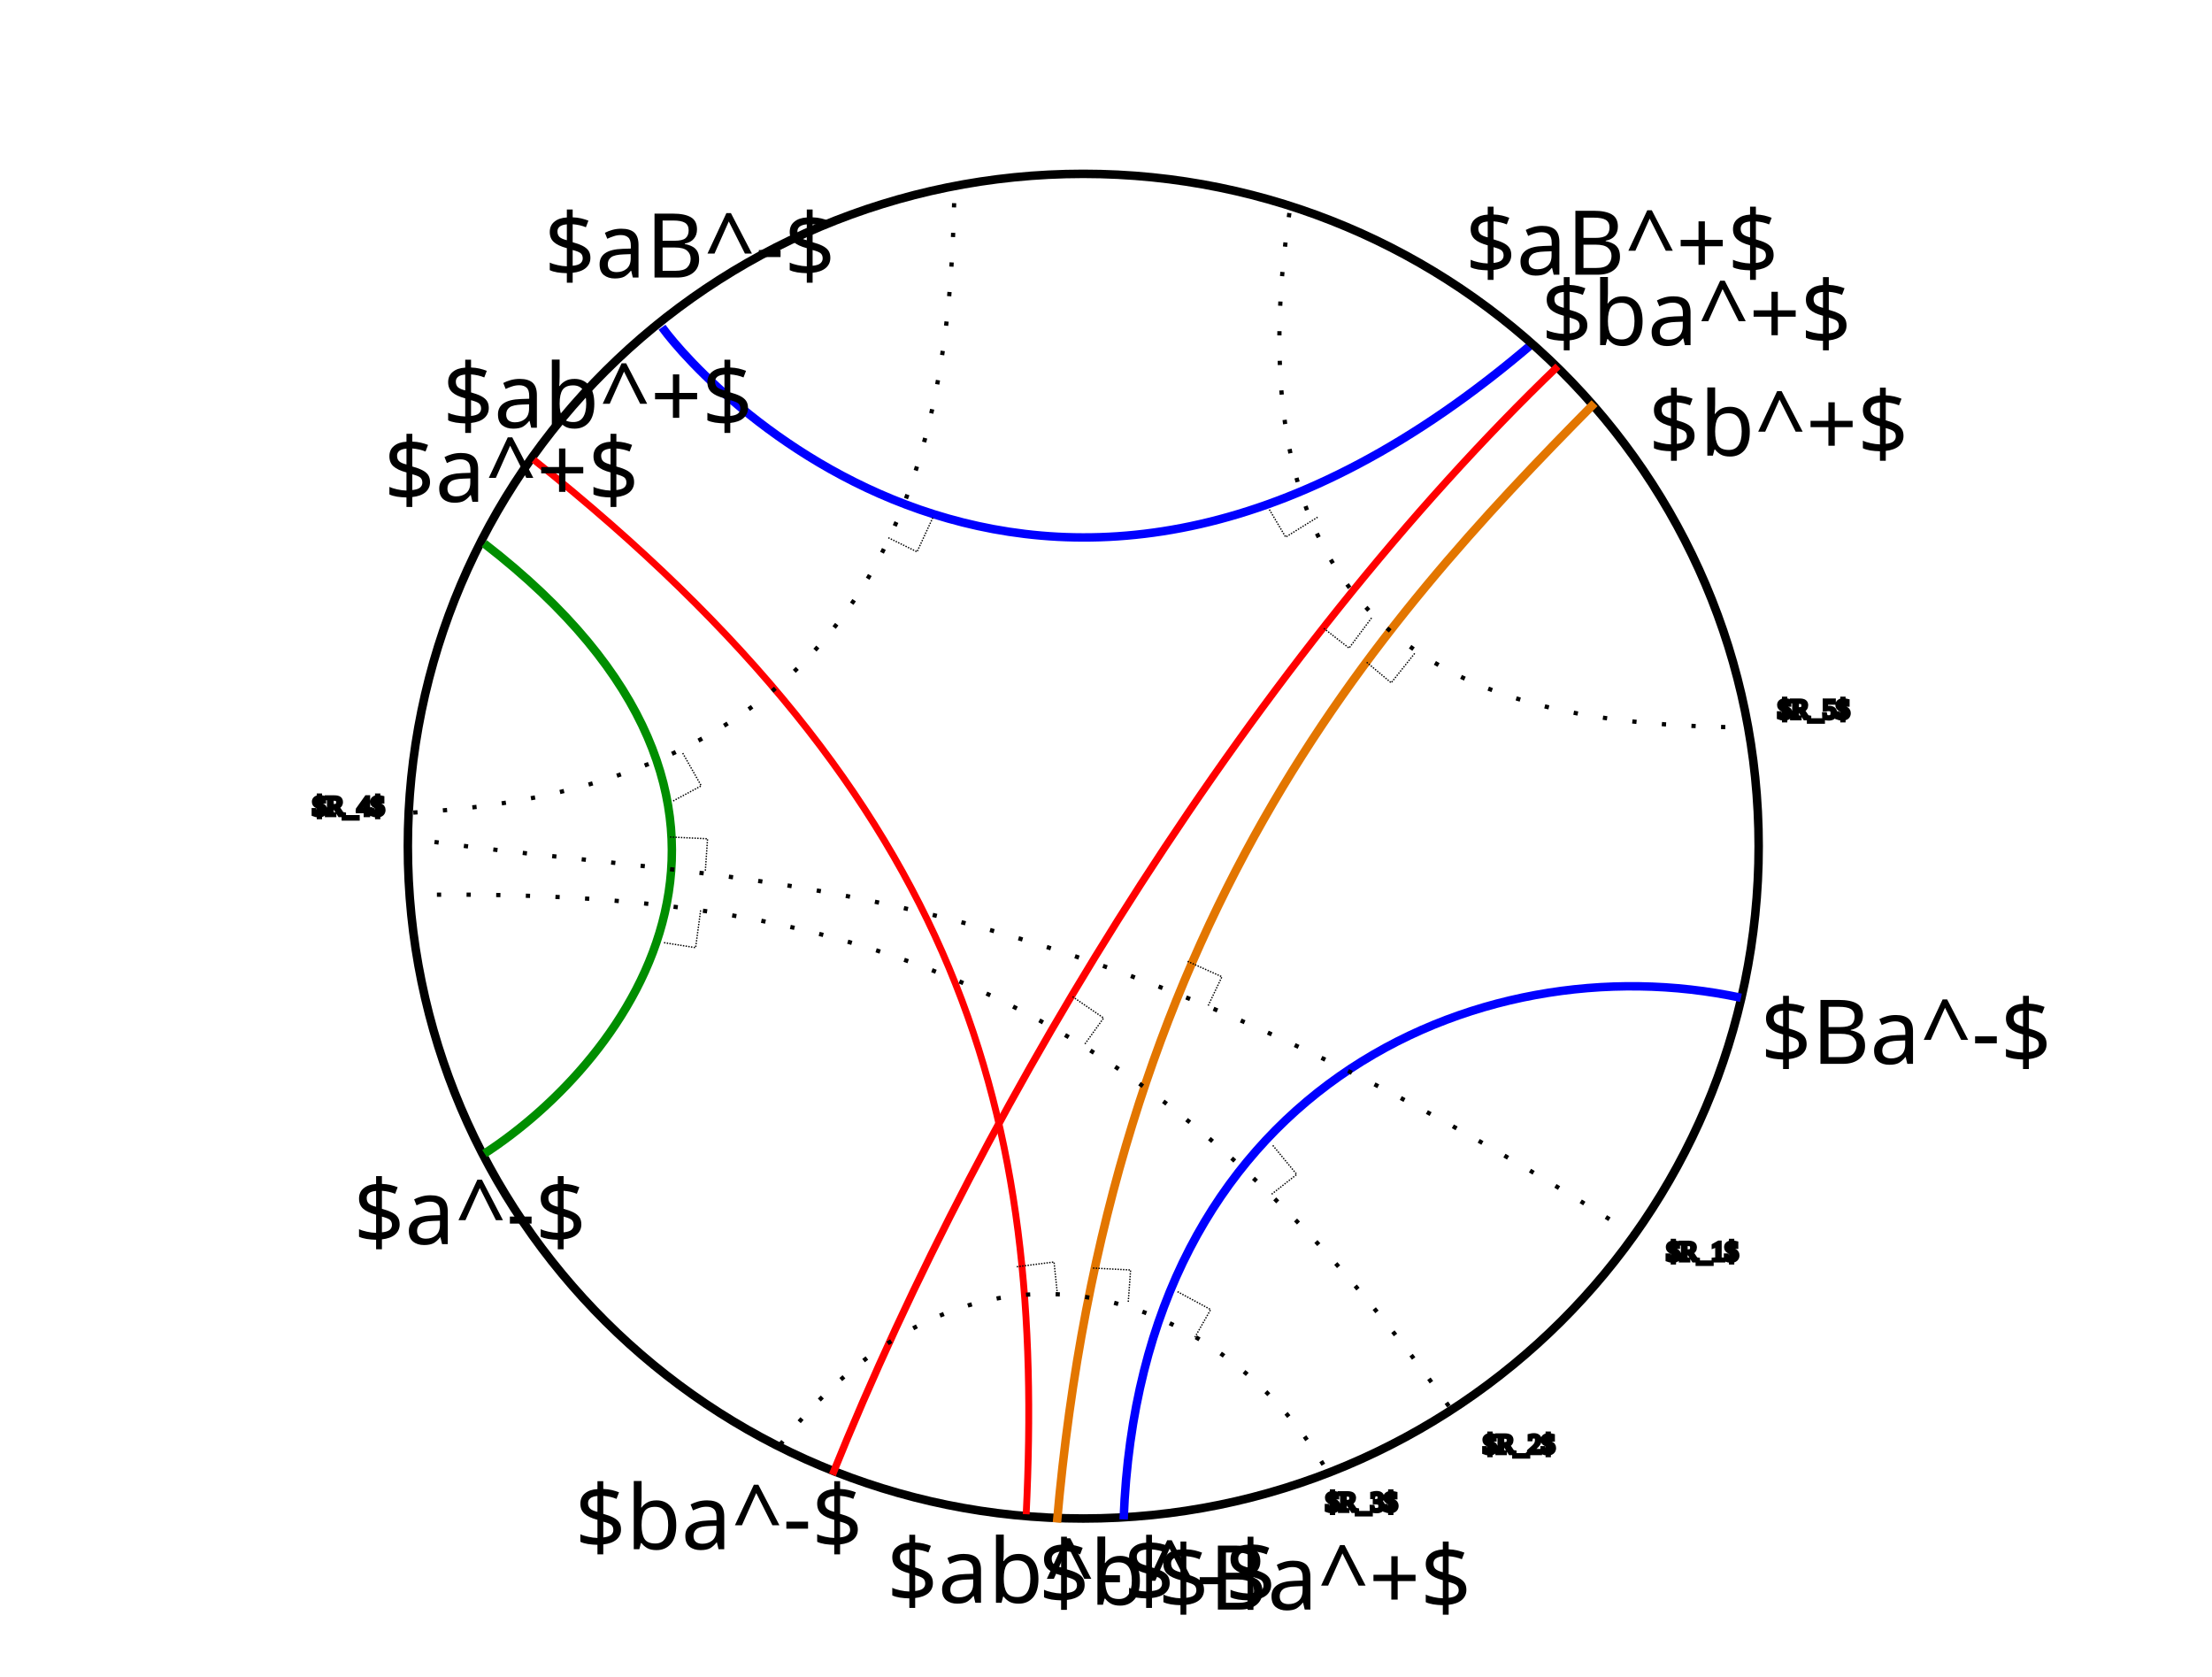
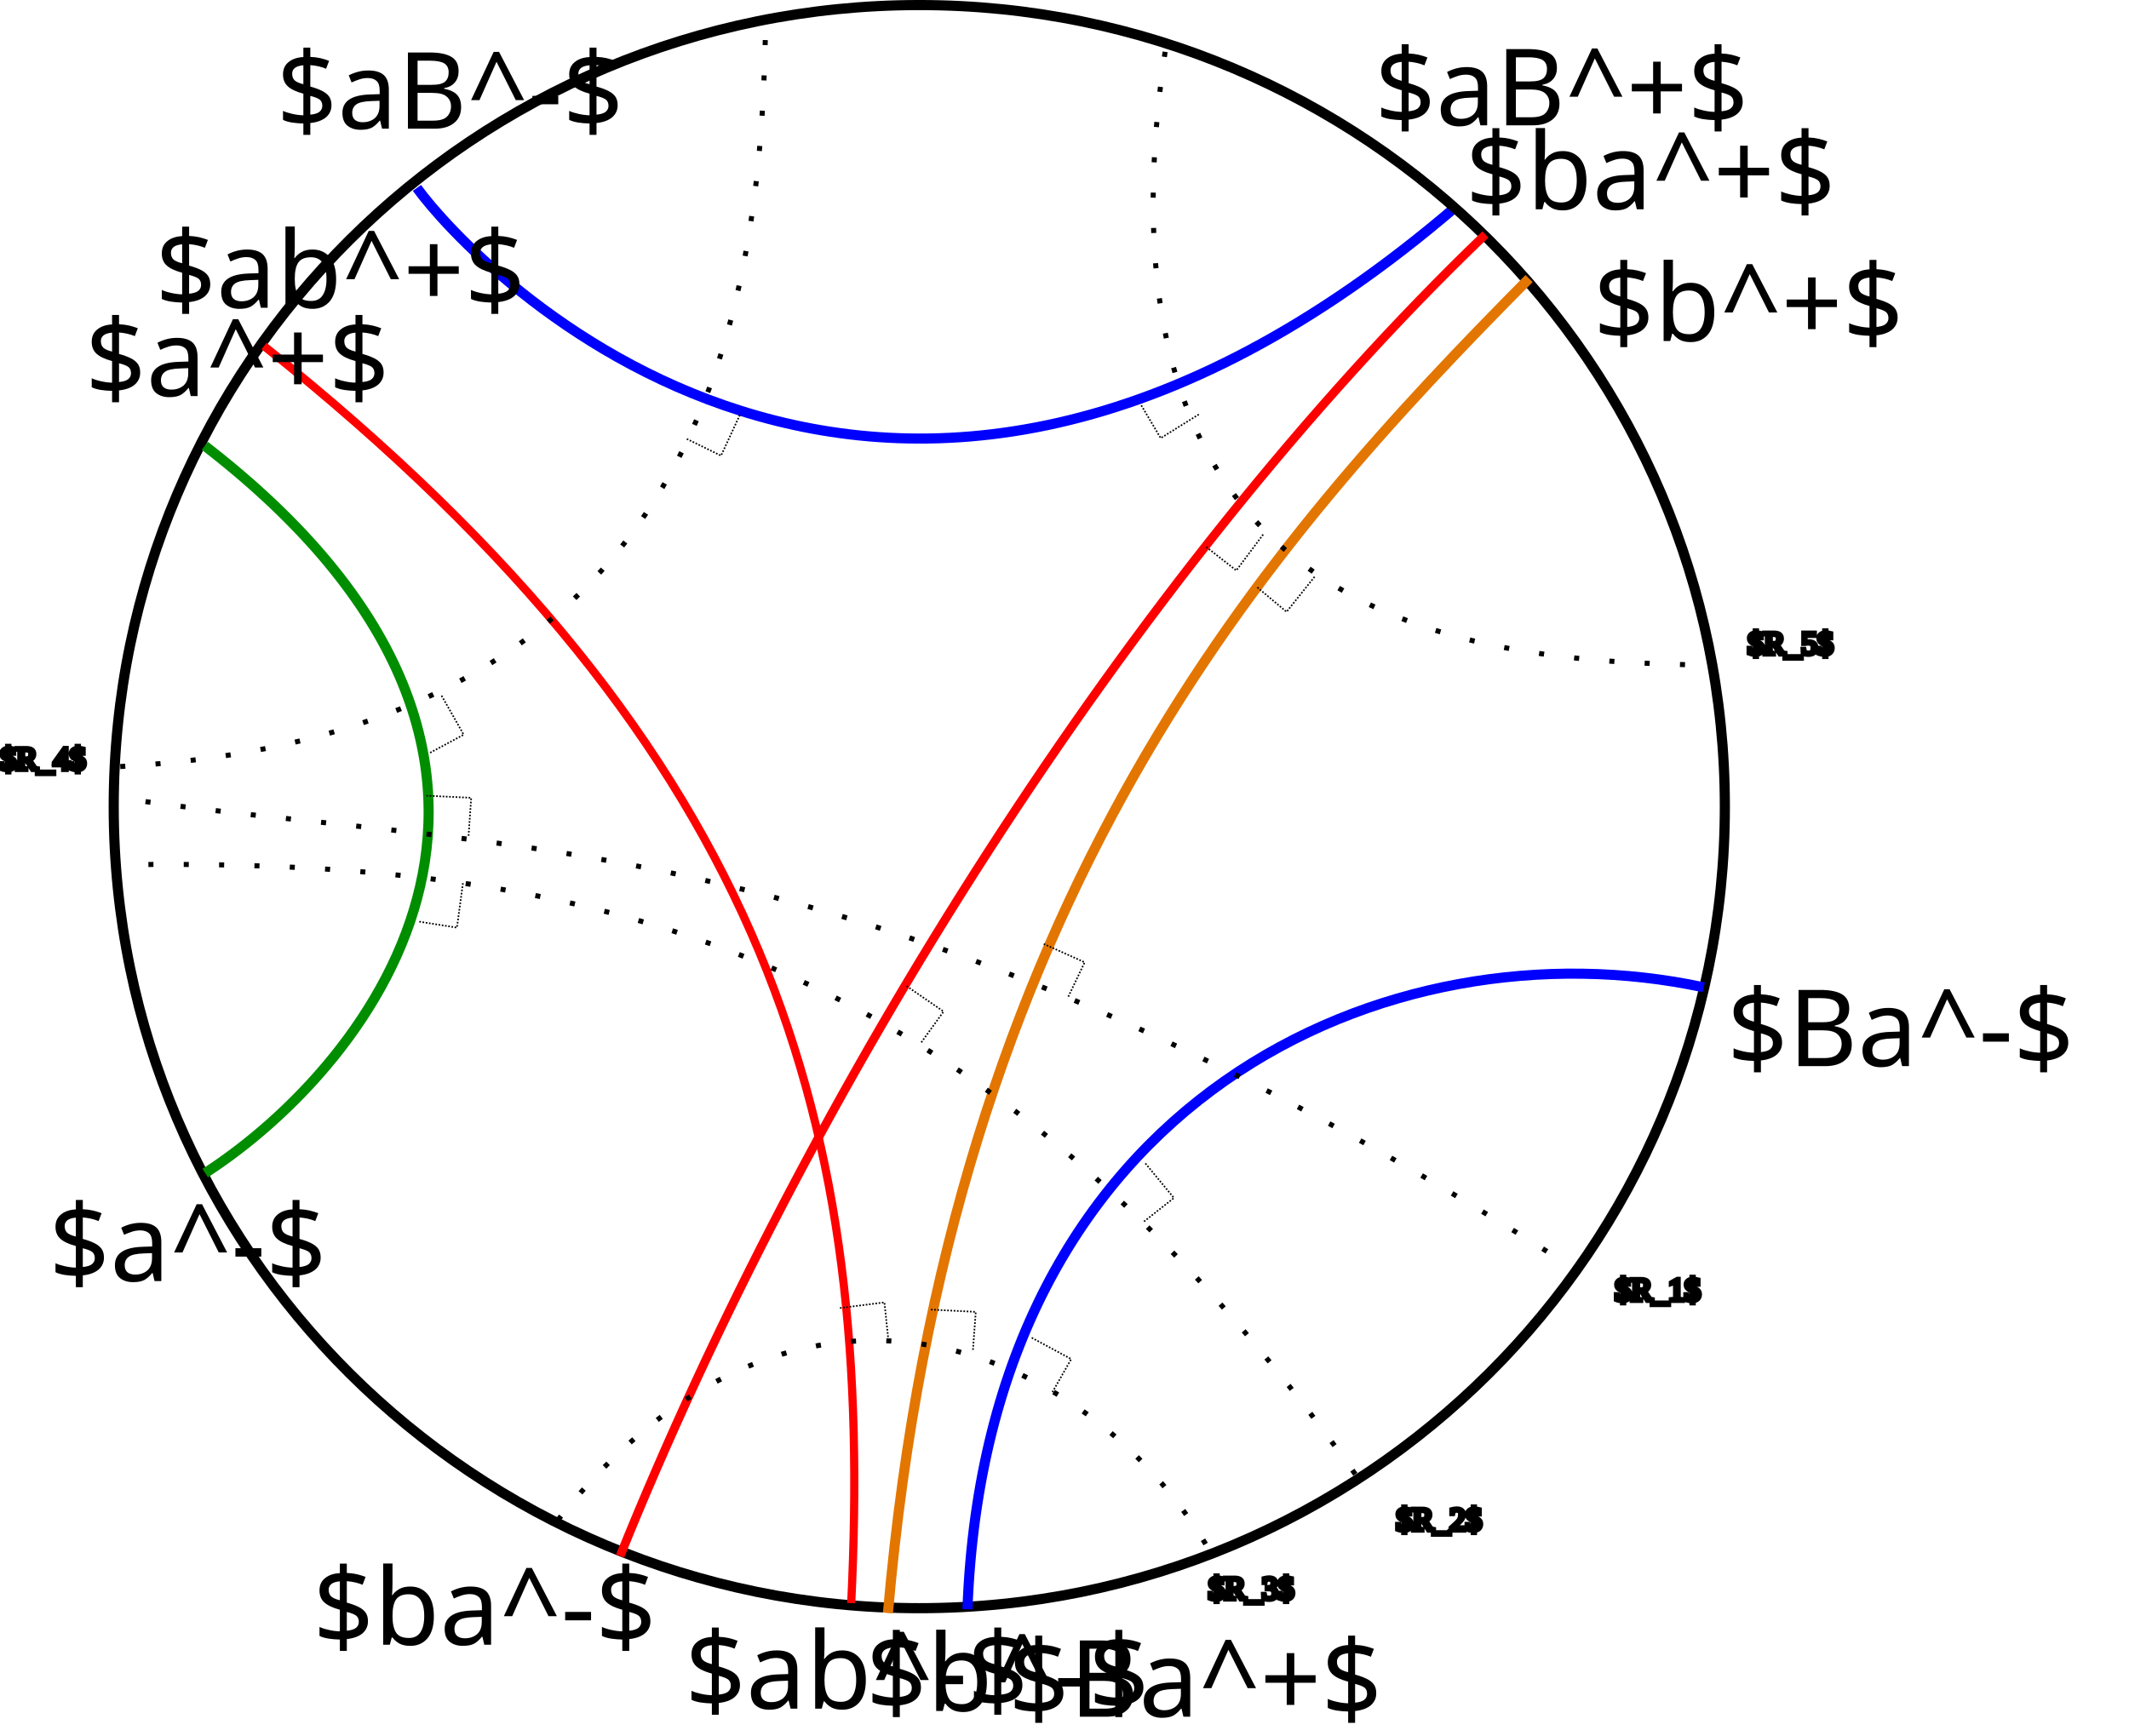
- <svg xmlns="http://www.w3.org/2000/svg" width="261.187mm" height="197.896mm" viewBox="0 0 261.187 197.896" version="1.1" id="svg8">
+ <svg xmlns="http://www.w3.org/2000/svg" width="210.771mm" height="171.861mm" viewBox="0 0 210.771 171.861" version="1.1" id="svg8">
  <defs id="defs2">
    <rect x="644.477" y="100.005" width="63.64" height="68.69" id="rect4" />
    <marker style="overflow:visible" id="marker2263" refX="0" refY="0" orient="auto">
      <path transform="scale(0.8)" style="fill:none;fill-opacity:0.75;fill-rule:evenodd;stroke:#e37600;stroke-width:1pt;stroke-opacity:1" d="M 0,5.65 V -5.65" id="path2261" />
    </marker>
    <marker style="overflow:visible" id="DotS" refX="0" refY="0" orient="auto">
      <path transform="matrix(0.2,0,0,0.2,1.48,0.2)" style="fill:#e37600;fill-opacity:1;fill-rule:evenodd;stroke:#e37600;stroke-width:1pt;stroke-opacity:1" d="m -2.5,-1 c 0,2.76 -2.24,5 -5,5 -2.76,0 -5,-2.24 -5,-5 0,-2.76 2.24,-5 5,-5 2.76,0 5,2.24 5,5 z" id="path906" />
    </marker>
    <marker style="overflow:visible" id="marker1201" refX="0" refY="0" orient="auto">
      <path transform="matrix(-0.4,0,0,-0.4,-4,0)" style="fill:#0000ff;fill-opacity:1;fill-rule:evenodd;stroke:#0000ff;stroke-width:1pt;stroke-opacity:1" d="M 0,0 5,-5 -12.5,0 5,5 Z" id="path1199" />
    </marker>
    <marker style="overflow:visible" id="Arrow1Lend" refX="0" refY="0" orient="auto">
      <path transform="matrix(-0.8,0,0,-0.8,-10,0)" style="fill:#0000ff;fill-opacity:1;fill-rule:evenodd;stroke:#0000ff;stroke-width:1pt;stroke-opacity:1" d="M 0,0 5,-5 -12.5,0 5,5 Z" id="path842" />
    </marker>
    <marker style="overflow:visible" id="marker1123" refX="0" refY="0" orient="auto">
      <path transform="matrix(-0.4,0,0,-0.4,-4,0)" style="fill:#0000ff;fill-opacity:1;fill-rule:evenodd;stroke:#0000ff;stroke-width:1pt;stroke-opacity:1" d="M 0,0 5,-5 -12.5,0 5,5 Z" id="path1121" />
    </marker>
    <marker style="overflow:visible" id="Arrow1Mend" refX="0" refY="0" orient="auto">
      <path transform="matrix(-0.4,0,0,-0.4,-4,0)" style="fill:#0000ff;fill-opacity:1;fill-rule:evenodd;stroke:#0000ff;stroke-width:1pt;stroke-opacity:1" d="M 0,0 5,-5 -12.5,0 5,5 Z" id="path848" />
    </marker>
    <rect x="644.477" y="100.005" width="63.64" height="68.69" id="rect4-5" />
    <rect x="644.477" y="100.005" width="63.64" height="68.69" id="rect4-5-6" />
    <rect x="644.477" y="100.005" width="63.64" height="68.69" id="rect4-5-6-1" />
    <rect x="644.477" y="100.005" width="63.64" height="68.69" id="rect4-5-6-1-0" />
    <pattern id="EMFhbasepattern" patternUnits="userSpaceOnUse" width="6" height="6" x="0" y="0" />
  </defs>
-   <g id="layer1" transform="translate(0.6274643,-23.99576)">
+   <g id="layer1" transform="translate(-36.27089,-44.01734)">
    <path style="fill:none;stroke:#0000ff;stroke-width:1;stroke-linecap:butt;stroke-linejoin:miter;stroke-miterlimit:4;stroke-dasharray:none;stroke-opacity:1" d="m 77.545,62.624 c 5.429,7.5 45.856,50.773 102.885,1.842" id="path1393-8-5" />
    <ellipse style="fill:none;stroke:#000000;stroke-width:1.005;stroke-miterlimit:4;stroke-dasharray:none;stroke-opacity:1" id="path833" cx="127.28" cy="123.892" rx="79.751" ry="79.373" />
    <path style="fill:none;stroke:#ff0000;stroke-width:0.809;stroke-linecap:butt;stroke-linejoin:miter;stroke-miterlimit:4;stroke-dasharray:none;stroke-opacity:1" d="M 120.542,202.762 C 122.798,156.095 113.359,118.908 62.411,78.288" id="path835" />
    <path style="fill:none;stroke:#ff0000;stroke-width:0.863;stroke-linecap:butt;stroke-linejoin:miter;stroke-miterlimit:4;stroke-dasharray:none;stroke-opacity:1" d="M 97.661,198.099 C 116.009,152.587 147.907,101.249 183.33,67.233" id="path837" />
    <path style="fill:none;stroke:#e37600;stroke-width:1;stroke-linecap:butt;stroke-linejoin:miter;stroke-miterlimit:4;stroke-dasharray:none;stroke-opacity:1" d="M 187.65,71.596 C 161.854,97.665 130.367,132.601 124.177,203.738" id="path1393-8" />
    <text xml:space="preserve" style="font-style:normal;font-weight:normal;font-size:10.583px;line-height:1.25;font-family:sans-serif;fill:#000000;fill-opacity:1;stroke:none;stroke-width:0.265" x="181.348" y="64.745" id="text1461-1">
      <tspan id="tspan1459-1" x="181.348" y="64.745" style="stroke-width:0.265">$ba^+$</tspan>
    </text>
    <text xml:space="preserve" style="font-style:normal;font-weight:normal;font-size:10.583px;line-height:1.25;font-family:sans-serif;fill:#000000;fill-opacity:1;stroke:none;stroke-width:0.265" x="67.246" y="206.886" id="text1461-1-9">
      <tspan id="tspan1459-1-5" x="67.246" y="206.886" style="stroke-width:0.265">$ba^-$</tspan>
    </text>
    <text xml:space="preserve" style="font-style:normal;font-weight:normal;font-size:10.583px;line-height:1.25;font-family:sans-serif;fill:#000000;fill-opacity:1;stroke:none;stroke-width:0.265" x="51.633" y="74.493" id="text1461-1-6">
      <tspan id="tspan1459-1-8" x="51.633" y="74.493" style="stroke-width:0.265">$ab^+$</tspan>
    </text>
    <text xml:space="preserve" style="font-style:normal;font-weight:normal;font-size:10.583px;line-height:1.25;font-family:sans-serif;fill:#000000;fill-opacity:1;stroke:none;stroke-width:0.265" x="104.076" y="213.213" id="text1461-1-6-0">
      <tspan id="tspan1459-1-8-5" x="104.076" y="213.213" style="stroke-width:0.265">$ab^-$</tspan>
    </text>
    <text xml:space="preserve" style="font-style:normal;font-weight:normal;font-size:10.583px;line-height:1.25;font-family:sans-serif;fill:#000000;fill-opacity:1;stroke:none;stroke-width:0.265" x="121.992" y="213.444" id="text1461-5-2">
      <tspan id="tspan1459-0-8" x="121.992" y="213.444" style="stroke-width:0.265">$b^-$</tspan>
    </text>
    <text xml:space="preserve" style="font-style:normal;font-weight:normal;font-size:10.583px;line-height:1.25;font-family:sans-serif;fill:#000000;fill-opacity:1;stroke:none;stroke-width:0.265" x="194.006" y="77.785" id="text1461-5-3">
      <tspan id="tspan1459-0-1" x="194.006" y="77.785" style="stroke-width:0.265">$b^+$</tspan>
    </text>
    <path style="fill:none;stroke:#0000ff;stroke-width:1;stroke-linecap:butt;stroke-linejoin:miter;stroke-miterlimit:4;stroke-dasharray:none;stroke-opacity:1" d="m 204.939,141.787 c -31.133,-6.669 -71.011,10.853 -72.89,61.585" id="path1393-8-5-2" />
    <path style="fill:none;stroke:#008e00;stroke-width:1;stroke-linecap:butt;stroke-linejoin:miter;stroke-miterlimit:4;stroke-dasharray:none;stroke-opacity:1" d="m 56.549,88.165 c 40.13,31.028 16.712,61.214 0.035,72.013" id="path1393-8-53" />
    <text xml:space="preserve" style="font-style:normal;font-weight:normal;font-size:10.583px;line-height:1.25;font-family:sans-serif;fill:#000000;fill-opacity:1;stroke:none;stroke-width:0.265" x="44.696" y="83.24" id="text1461-5-3-3">
      <tspan id="tspan1459-0-1-9" x="44.696" y="83.24" style="stroke-width:0.265">$a^+$</tspan>
    </text>
    <text xml:space="preserve" style="font-style:normal;font-weight:normal;font-size:10.583px;line-height:1.25;font-family:sans-serif;fill:#000000;fill-opacity:1;stroke:none;stroke-width:0.265" x="41.11" y="170.873" id="text1461-5-3-3-0">
      <tspan id="tspan1459-0-1-9-0" x="41.11" y="170.873" style="stroke-width:0.265">$a^-$</tspan>
    </text>
    <text xml:space="preserve" style="font-style:normal;font-weight:normal;font-size:10.583px;line-height:1.25;font-family:sans-serif;fill:#000000;fill-opacity:1;stroke:none;stroke-width:0.265" x="172.366" y="56.427" id="text1461-8">
      <tspan id="tspan1459-8" x="172.366" y="56.427" style="stroke-width:0.265">$aB^+$</tspan>
    </text>
    <text xml:space="preserve" style="font-style:normal;font-weight:normal;font-size:10.583px;line-height:1.25;font-family:sans-serif;fill:#000000;fill-opacity:1;stroke:none;stroke-width:0.265" x="63.633" y="56.761" id="text1461-8-4">
      <tspan id="tspan1459-8-0" x="63.633" y="56.761" style="stroke-width:0.265">$aB^-$</tspan>
    </text>
    <text xml:space="preserve" style="font-style:normal;font-weight:normal;font-size:10.583px;line-height:1.25;font-family:sans-serif;fill:#000000;fill-opacity:1;stroke:none;stroke-width:0.265" x="136.089" y="214.012" id="text1461-8-4-7">
      <tspan id="tspan1459-8-0-8" x="136.089" y="214.012" style="stroke-width:0.265">$Ba^+$</tspan>
    </text>
    <text xml:space="preserve" style="font-style:normal;font-weight:normal;font-size:10.583px;line-height:1.25;font-family:sans-serif;fill:#000000;fill-opacity:1;stroke:none;stroke-width:0.265" x="207.241" y="149.589" id="text1461-8-4-7-8">
      <tspan id="tspan1459-8-0-8-9" x="207.241" y="149.589" style="stroke-width:0.265">$Ba^-$</tspan>
    </text>
    <path style="fill:none;stroke:#000000;stroke-width:0.5;stroke-dasharray:0.5, 3;stroke-dashoffset:0;stroke-opacity:1" d="m 47.214,122.885 c 38.103,5.903 74.353,1.434 145.731,47.293" id="path1" />
    <path style="fill:none;stroke:#000000;stroke-width:0.5;stroke-dasharray:0.5, 3;stroke-dashoffset:0;stroke-opacity:1" d="M 48.176,119.924 C 104.595,116.729 111.422,77 112.038,47.805" id="path1-3" />
    <path style="fill:none;stroke:#000000;stroke-width:0.5;stroke-dasharray:0.5, 3;stroke-dashoffset:0;stroke-opacity:1" d="m 151.618,49.15 c -8.376,56.77 29.689,60.425 53.994,60.728" id="path1-3-9" />
    <path style="fill:none;stroke:#000000;stroke-width:0.5;stroke-dasharray:0.5, 3;stroke-dashoffset:0;stroke-opacity:1" d="m 47.462,129.659 c 46.71,-0.755 85.553,7.355 123.678,61.311" id="path2" />
    <path style="fill:none;stroke:#000000;stroke-width:0.5;stroke-dasharray:0.5, 3;stroke-dashoffset:0;stroke-opacity:1" d="m 91.503,194.536 c 24.123,-30.602 53.517,-16.483 64.757,3.452" id="path3" />
    <text xml:space="preserve" transform="matrix(0.2645833,0,0,0.2645833,38.77377,79.42856)" id="text4" style="white-space:pre;shape-inside:url(#rect4);display:inline;fill:none;stroke:#000000;stroke-width:1.89;stroke-dasharray:none;stroke-dashoffset:0;stroke-opacity:1">
-       <tspan x="644.477" y="110.954" id="tspan1">$R_5$</tspan>
+       <tspan x="644.477" y="110.954" id="tspan6">$R_5$</tspan>
    </text>
    <text xml:space="preserve" transform="matrix(0.2645833,0,0,0.2645833,-134.2372,90.85993)" id="text4-4" style="white-space:pre;shape-inside:url(#rect4-5);display:inline;fill:none;stroke:#000000;stroke-width:1.89;stroke-dasharray:none;stroke-dashoffset:0;stroke-opacity:1">
-       <tspan x="644.477" y="110.954" id="tspan2">$R_4$</tspan>
+       <tspan x="644.477" y="110.954" id="tspan7">$R_4$</tspan>
    </text>
    <text xml:space="preserve" transform="matrix(0.2645833,0,0,0.2645833,25.63275,143.4353)" id="text4-4-4" style="white-space:pre;shape-inside:url(#rect4-5-6);display:inline;fill:none;stroke:#000000;stroke-width:1.89;stroke-dasharray:none;stroke-dashoffset:0;stroke-opacity:1">
-       <tspan x="644.477" y="110.954" id="tspan3">$R_1$</tspan>
+       <tspan x="644.477" y="110.954" id="tspan8">$R_1$</tspan>
    </text>
    <text xml:space="preserve" transform="matrix(0.2645833,0,0,0.2645833,3.976629,166.1835)" id="text4-4-4-9" style="white-space:pre;shape-inside:url(#rect4-5-6-1);display:inline;fill:none;stroke:#000000;stroke-width:1.89;stroke-dasharray:none;stroke-dashoffset:0;stroke-opacity:1">
-       <tspan x="644.477" y="110.954" id="tspan4">$R_2$</tspan>
+       <tspan x="644.477" y="110.954" id="tspan9">$R_2$</tspan>
    </text>
    <text xml:space="preserve" transform="matrix(0.2645833,0,0,0.2645833,-14.61365,173.0091)" id="text4-4-4-9-3" style="white-space:pre;shape-inside:url(#rect4-5-6-1-0);display:inline;fill:none;stroke:#000000;stroke-width:1.89;stroke-dasharray:none;stroke-dashoffset:0;stroke-opacity:1">
-       <tspan x="644.477" y="110.954" id="tspan5">$R_3$</tspan>
+       <tspan x="644.477" y="110.954" id="tspan10">$R_3$</tspan>
    </text>
    <path style="fill:none;stroke:#000000;stroke-width:0.161;stroke-dasharray:0.161, 0.161;stroke-dashoffset:0;stroke-opacity:1" d="m 79.988,112.905 2.19,3.863 -3.339,1.794" id="path4-8-3" />
    <path style="fill:none;stroke:#000000;stroke-width:0.161;stroke-dasharray:0.161, 0.161;stroke-dashoffset:0;stroke-opacity:1" d="m 126.026,141.665 3.66,2.514 -2.216,3.075" id="path4-8-3-5" />
    <path style="fill:none;stroke:#000000;stroke-width:0.161;stroke-dasharray:0.161, 0.161;stroke-dashoffset:0;stroke-opacity:1" d="m 128.436,173.698 4.435,0.225 -0.278,3.78" id="path4-8-3-5-7" />
    <path style="fill:none;stroke:#000000;stroke-width:0.161;stroke-dasharray:0.161, 0.161;stroke-dashoffset:0;stroke-opacity:1" d="m 138.415,176.488 3.908,2.108 -1.874,3.295" id="path4-8-3-5-7-6" />
    <path style="fill:none;stroke:#000000;stroke-width:0.161;stroke-dasharray:0.161, 0.161;stroke-dashoffset:0;stroke-opacity:1" d="m 78.484,122.809 4.435,0.207 -0.262,3.781" id="path4-8-3-2" />
    <path style="fill:none;stroke:#000000;stroke-width:0.161;stroke-dasharray:0.161, 0.161;stroke-dashoffset:0;stroke-opacity:1" d="m 139.603,137.49 4.051,1.817 -1.629,3.423" id="path4-8-3-2-7" />
    <path style="fill:none;stroke:#000000;stroke-width:0.161;stroke-dasharray:0.161, 0.161;stroke-dashoffset:0;stroke-opacity:1" d="m 149.665,159.218 2.826,3.425 -2.978,2.345" id="path4-8-3-5-7-3" />
    <path style="fill:none;stroke:#000000;stroke-width:0.161;stroke-dasharray:0.161, 0.161;stroke-dashoffset:0;stroke-opacity:1" d="m 82.101,131.472 -0.593,4.4 -3.744,-0.591" id="path4-8-3-5-7-62-4" />
    <path style="fill:none;stroke:#000000;stroke-width:0.161;stroke-dasharray:0.161, 0.161;stroke-dashoffset:0;stroke-opacity:1" d="m 119.425,173.545 4.404,-0.562 0.395,3.77" id="path4-8-3-5-7-62-43" />
    <path style="fill:none;stroke:#000000;stroke-width:0.161;stroke-dasharray:0.161, 0.161;stroke-dashoffset:0;stroke-opacity:1" d="m 166.412,101.134 -2.772,3.469 -2.907,-2.433" id="path4-8-3-5-7-62-9" />
    <path style="fill:none;stroke:#000000;stroke-width:0.161;stroke-dasharray:0.161, 0.161;stroke-dashoffset:0;stroke-opacity:1" d="m 161.321,96.947 -2.655,3.559 -2.986,-2.334" id="path4-8-3-5-7-62-9-7" />
    <path style="fill:none;stroke:#000000;stroke-width:0.161;stroke-dasharray:0.161, 0.161;stroke-dashoffset:0;stroke-opacity:1" d="m 109.516,85.11 -1.863,4.03 -3.404,-1.668" id="path4-8-3-5-7-62-9-5" />
    <path style="fill:none;stroke:#000000;stroke-width:0.161;stroke-dasharray:0.161, 0.161;stroke-dashoffset:0;stroke-opacity:1" d="m 154.95,85.055 -3.769,2.348 -1.931,-3.261" id="path4-8-3-5-7-62-9-4" />
  </g>
</svg>
